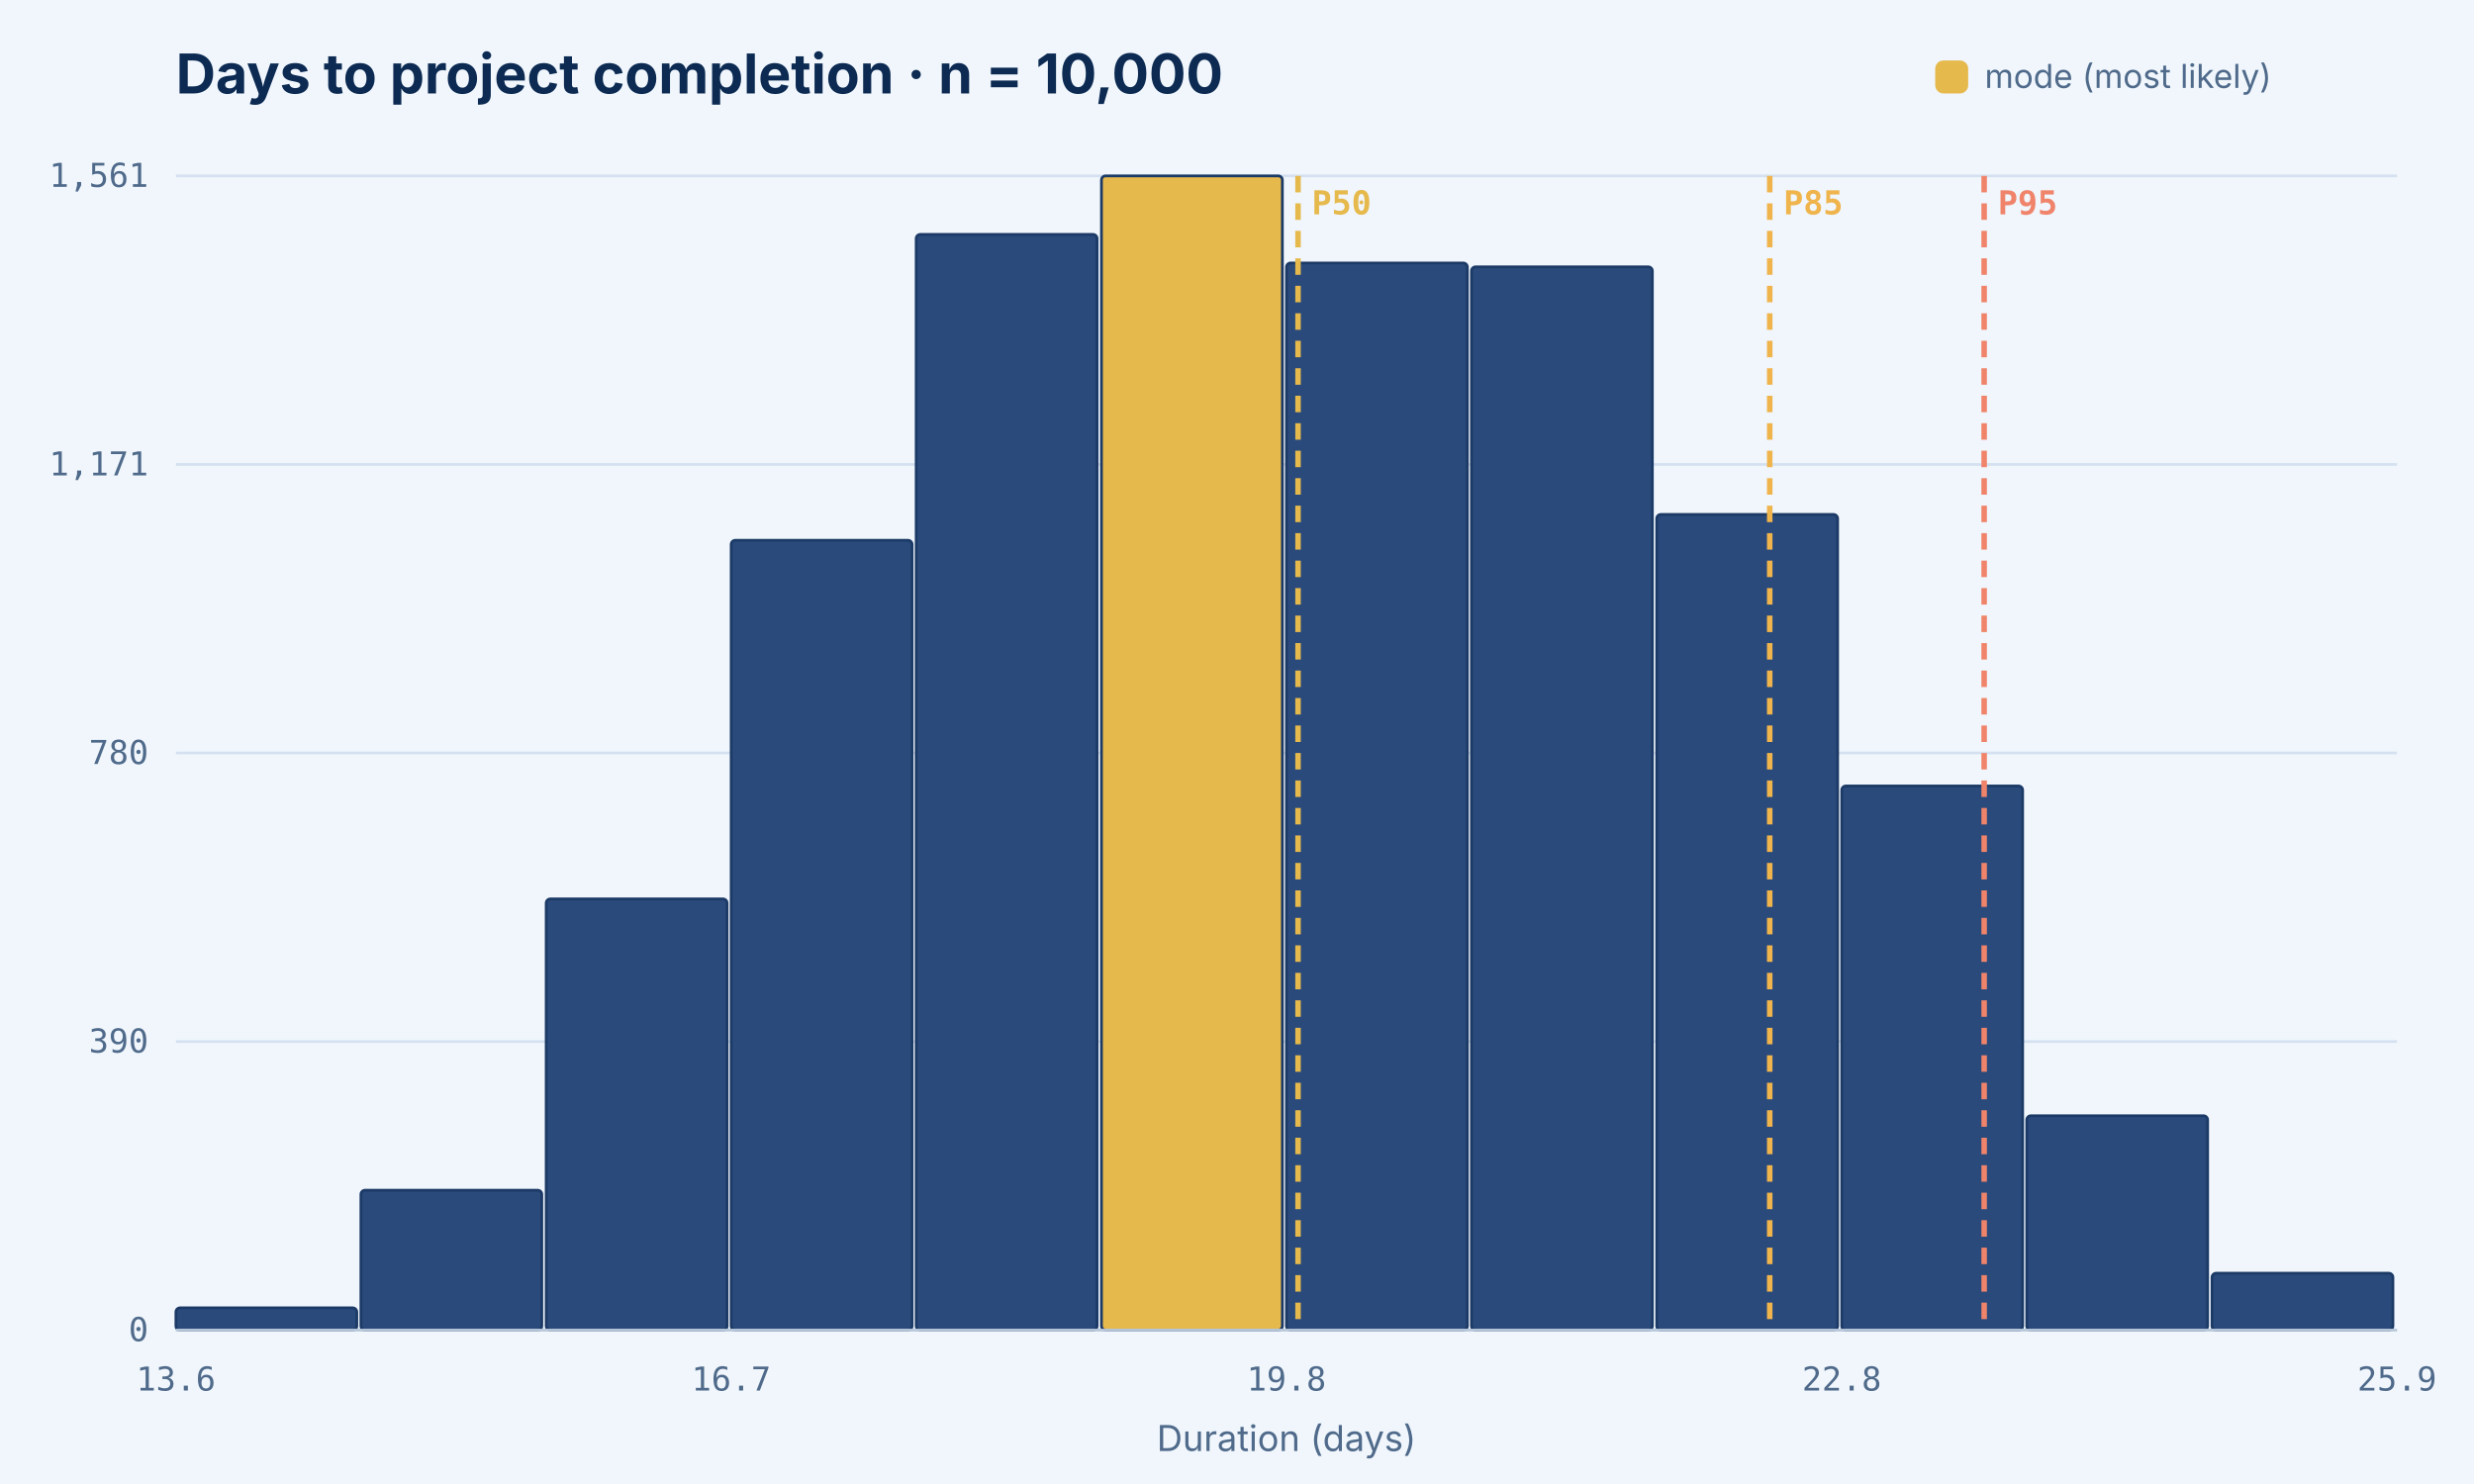
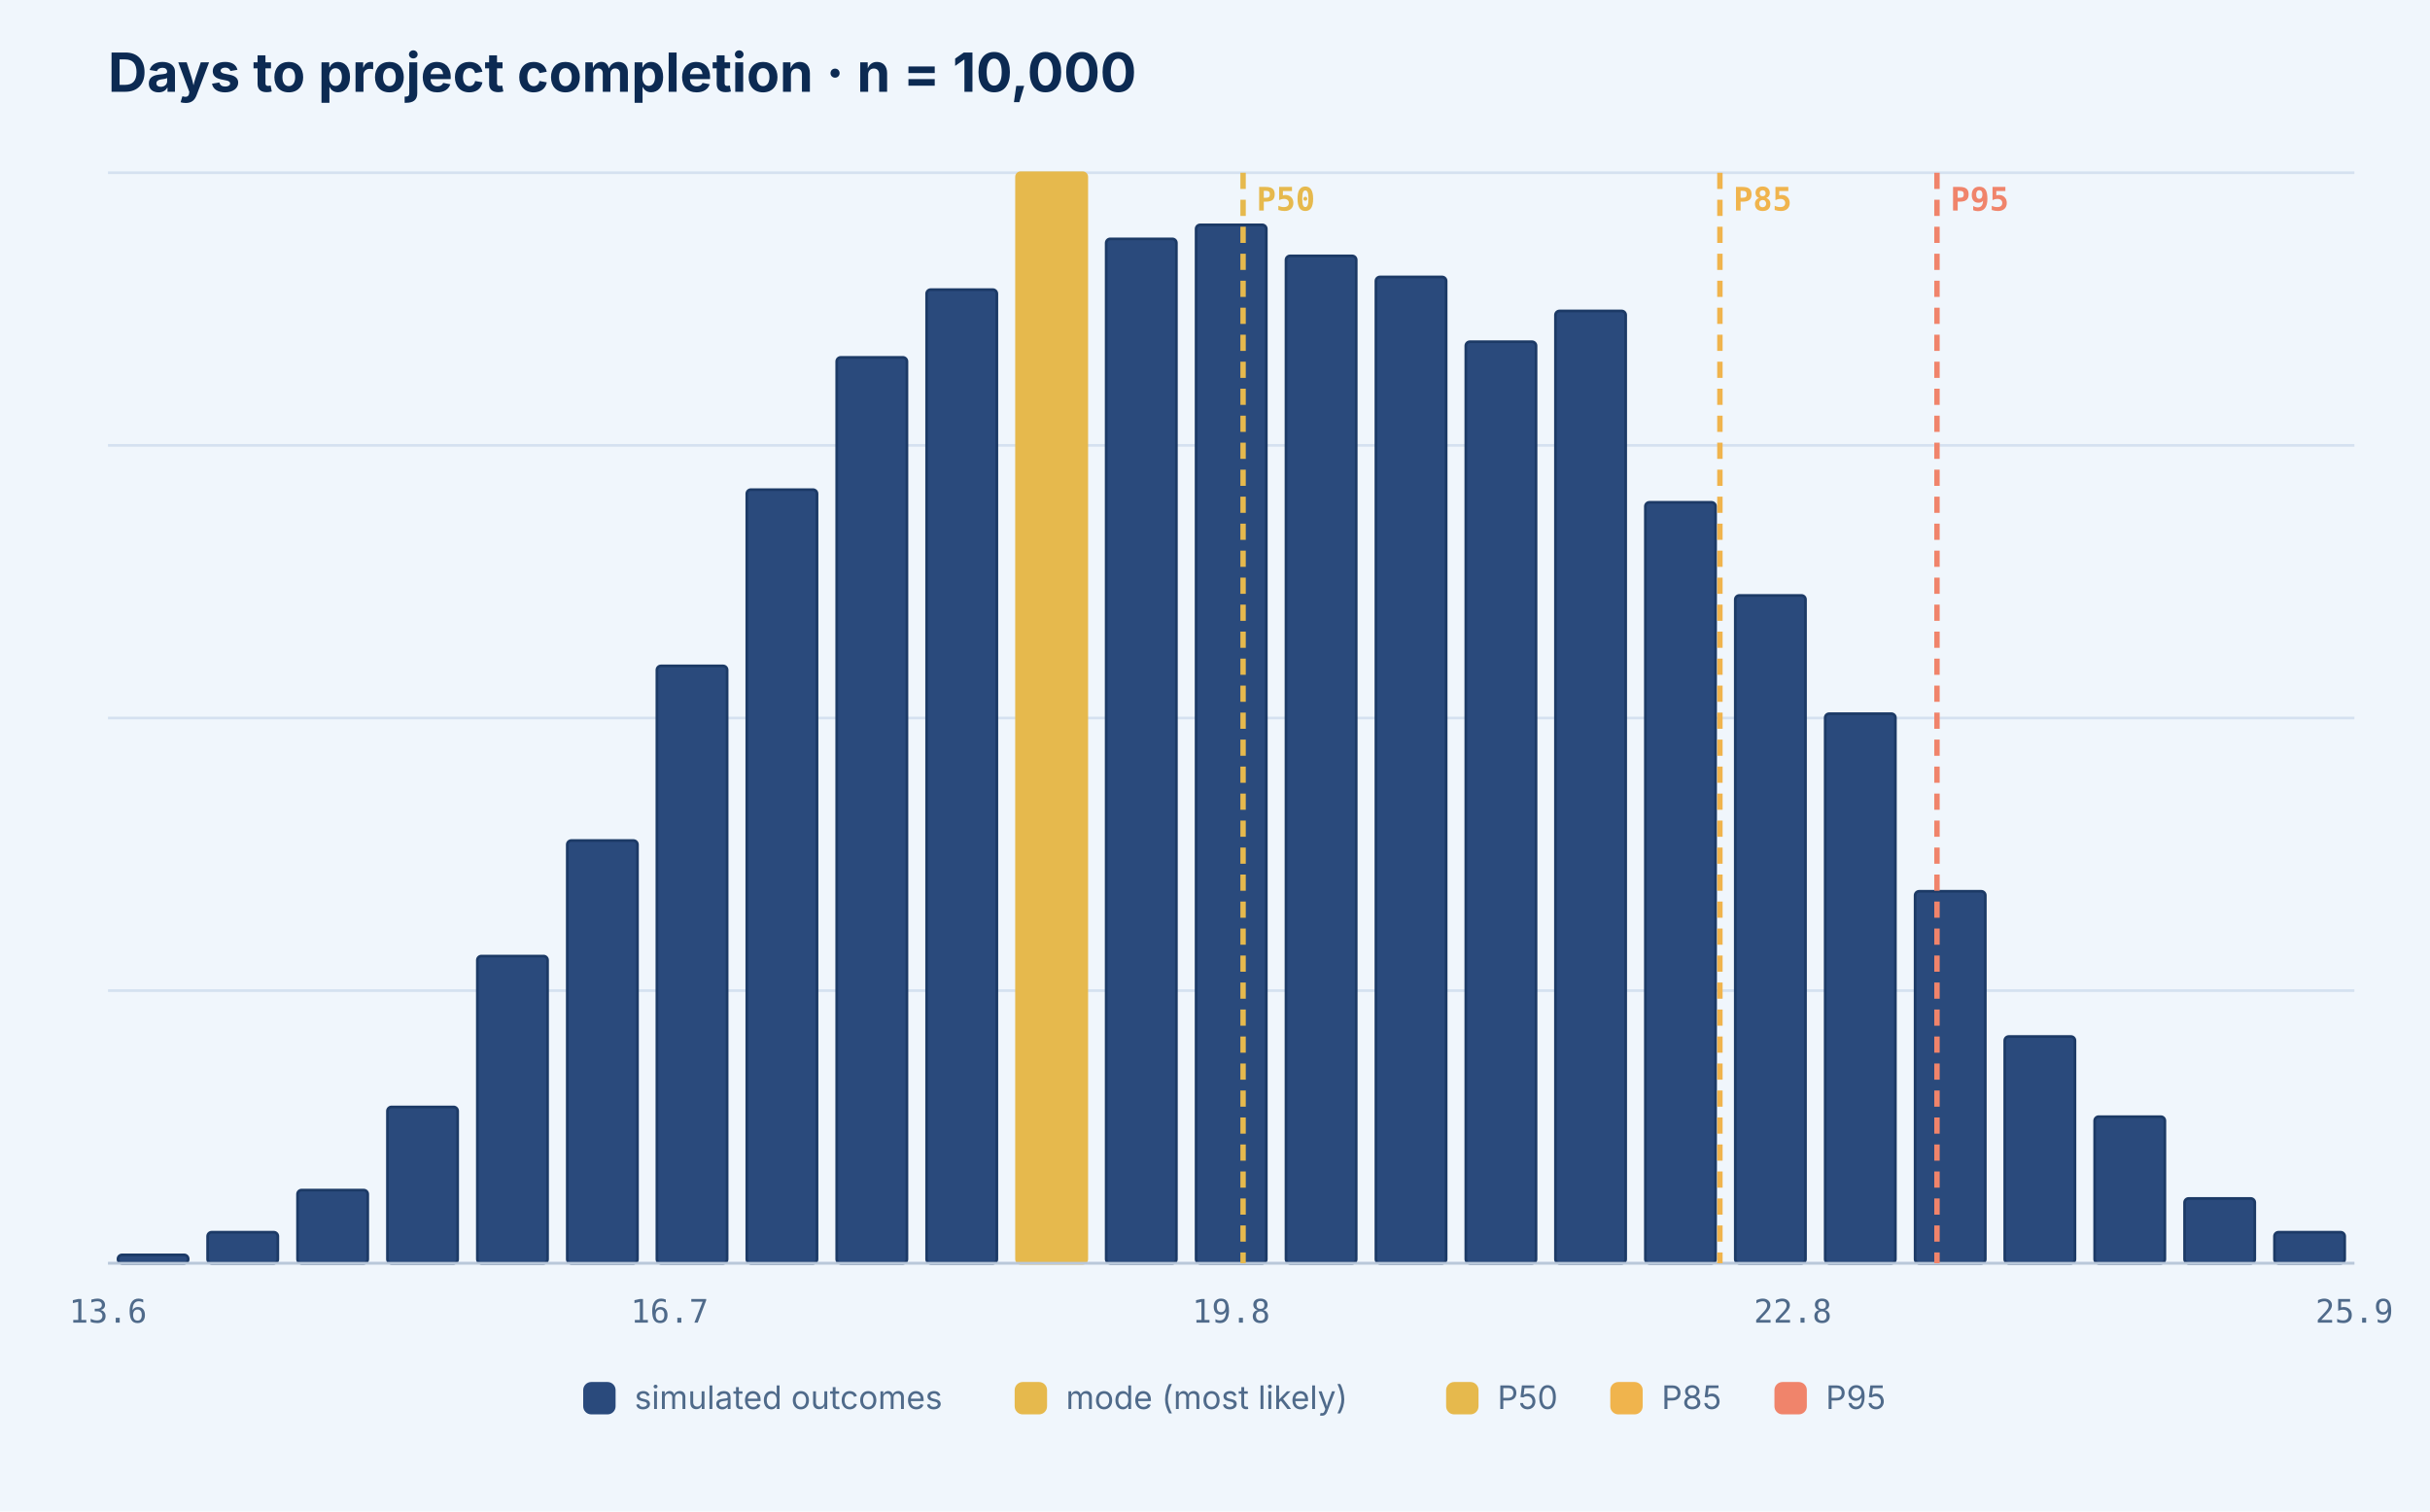
- <svg xmlns="http://www.w3.org/2000/svg" viewBox="0 0 900 540" width="900" height="540" font-family="Inter, 'Helvetica Neue', Arial, sans-serif">
-   <rect width="900" height="540" fill="#f0f6fc" />
-   <text x="64.0" y="34.0" fill="#0c2a52" font-size="20" text-anchor="start" font-weight="700" font-family="'Space Grotesk', Inter, sans-serif">Days to project completion · n = 10,000</text>
-   <line x1="64.0" y1="64.0" x2="872.0" y2="64.0" stroke="#d5e1f0" stroke-width="1" />
-   <text x="54.0" y="68.0" fill="#4f6a8a" font-size="12" text-anchor="end" font-weight="400" font-family="'JetBrains Mono', ui-monospace, monospace">1,561</text>
-   <line x1="64.0" y1="169.0" x2="872.0" y2="169.0" stroke="#d5e1f0" stroke-width="1" />
-   <text x="54.0" y="173.0" fill="#4f6a8a" font-size="12" text-anchor="end" font-weight="400" font-family="'JetBrains Mono', ui-monospace, monospace">1,171</text>
-   <line x1="64.0" y1="274.0" x2="872.0" y2="274.0" stroke="#d5e1f0" stroke-width="1" />
-   <text x="54.0" y="278.0" fill="#4f6a8a" font-size="12" text-anchor="end" font-weight="400" font-family="'JetBrains Mono', ui-monospace, monospace">780</text>
-   <line x1="64.0" y1="379.0" x2="872.0" y2="379.0" stroke="#d5e1f0" stroke-width="1" />
-   <text x="54.0" y="383.0" fill="#4f6a8a" font-size="12" text-anchor="end" font-weight="400" font-family="'JetBrains Mono', ui-monospace, monospace">390</text>
-   <line x1="64.0" y1="484.0" x2="872.0" y2="484.0" stroke="#d5e1f0" stroke-width="1" />
-   <text x="54.0" y="488.0" fill="#4f6a8a" font-size="12" text-anchor="end" font-weight="400" font-family="'JetBrains Mono', ui-monospace, monospace">0</text>
-   <rect x="64.0" y="475.9" width="65.8" height="8.1" rx="1.5" fill="#2a4a7c" stroke="#1c3a66" stroke-width="1" />
-   <rect x="131.3" y="433.1" width="65.8" height="50.9" rx="1.5" fill="#2a4a7c" stroke="#1c3a66" stroke-width="1" />
-   <rect x="198.7" y="327.1" width="65.8" height="156.9" rx="1.5" fill="#2a4a7c" stroke="#1c3a66" stroke-width="1" />
-   <rect x="266.0" y="196.6" width="65.8" height="287.4" rx="1.5" fill="#2a4a7c" stroke="#1c3a66" stroke-width="1" />
-   <rect x="333.3" y="85.3" width="65.8" height="398.7" rx="1.5" fill="#2a4a7c" stroke="#1c3a66" stroke-width="1" />
-   <rect x="400.7" y="64.0" width="65.8" height="420.0" rx="1.5" fill="#e6b94d" stroke="#1c3a66" stroke-width="1" />
-   <rect x="468.0" y="95.7" width="65.8" height="388.3" rx="1.5" fill="#2a4a7c" stroke="#1c3a66" stroke-width="1" />
-   <rect x="535.3" y="97.1" width="65.8" height="386.9" rx="1.5" fill="#2a4a7c" stroke="#1c3a66" stroke-width="1" />
-   <rect x="602.7" y="187.2" width="65.8" height="296.8" rx="1.5" fill="#2a4a7c" stroke="#1c3a66" stroke-width="1" />
-   <rect x="670.0" y="286.0" width="65.8" height="198.0" rx="1.5" fill="#2a4a7c" stroke="#1c3a66" stroke-width="1" />
-   <rect x="737.3" y="406.0" width="65.8" height="78.0" rx="1.5" fill="#2a4a7c" stroke="#1c3a66" stroke-width="1" />
-   <rect x="804.7" y="463.3" width="65.8" height="20.7" rx="1.5" fill="#2a4a7c" stroke="#1c3a66" stroke-width="1" />
-   <line x1="64.0" y1="484.0" x2="872.0" y2="484.0" stroke="#b9c8da" stroke-width="1" />
-   <text x="64.0" y="506.0" fill="#4f6a8a" font-size="12" text-anchor="middle" font-weight="400" font-family="'JetBrains Mono', ui-monospace, monospace">13.6</text>
-   <text x="266.0" y="506.0" fill="#4f6a8a" font-size="12" text-anchor="middle" font-weight="400" font-family="'JetBrains Mono', ui-monospace, monospace">16.7</text>
-   <text x="468.0" y="506.0" fill="#4f6a8a" font-size="12" text-anchor="middle" font-weight="400" font-family="'JetBrains Mono', ui-monospace, monospace">19.8</text>
-   <text x="670.0" y="506.0" fill="#4f6a8a" font-size="12" text-anchor="middle" font-weight="400" font-family="'JetBrains Mono', ui-monospace, monospace">22.8</text>
-   <text x="872.0" y="506.0" fill="#4f6a8a" font-size="12" text-anchor="middle" font-weight="400" font-family="'JetBrains Mono', ui-monospace, monospace">25.9</text>
-   <text x="468.0" y="528.0" fill="#4f6a8a" font-size="13" text-anchor="middle" font-weight="400" font-family="Inter, 'Helvetica Neue', Arial, sans-serif">Duration (days)</text>
-   <line x1="472.2" y1="64.0" x2="472.2" y2="484.0" stroke="#e6b94d" stroke-width="2" stroke-dasharray="6 4" />
-   <text x="477.2" y="78.0" fill="#e6b94d" font-size="12" text-anchor="start" font-weight="600" font-family="'JetBrains Mono', ui-monospace, monospace">P50</text>
-   <line x1="643.8" y1="64.0" x2="643.8" y2="484.0" stroke="#f0b44d" stroke-width="2" stroke-dasharray="6 4" />
-   <text x="648.8" y="78.0" fill="#f0b44d" font-size="12" text-anchor="start" font-weight="600" font-family="'JetBrains Mono', ui-monospace, monospace">P85</text>
-   <line x1="721.8" y1="64.0" x2="721.8" y2="484.0" stroke="#f0846b" stroke-width="2" stroke-dasharray="6 4" />
-   <text x="726.8" y="78.0" fill="#f0846b" font-size="12" text-anchor="start" font-weight="600" font-family="'JetBrains Mono', ui-monospace, monospace">P95</text>
-   <rect x="704" y="22" width="12" height="12" rx="3" fill="#e6b94d" />
-   <text x="722.0" y="32.0" fill="#4f6a8a" font-size="12" text-anchor="start" font-weight="400" font-family="Inter, 'Helvetica Neue', Arial, sans-serif">mode (most likely)</text>
+ <svg xmlns="http://www.w3.org/2000/svg" viewBox="0 0 900 560" width="900" height="560" font-family="Inter, 'Helvetica Neue', Arial, sans-serif">
+   <rect width="900" height="560" fill="#f0f6fc" />
+   <text x="40.0" y="34.0" fill="#0c2a52" font-size="20" text-anchor="start" font-weight="700" font-family="'Space Grotesk', Inter, sans-serif">Days to project completion · n = 10,000</text>
+   <line x1="40.0" y1="64.0" x2="872.0" y2="64.0" stroke="#d5e1f0" stroke-width="1" />
+   <line x1="40.0" y1="165.0" x2="872.0" y2="165.0" stroke="#d5e1f0" stroke-width="1" />
+   <line x1="40.0" y1="266.0" x2="872.0" y2="266.0" stroke="#d5e1f0" stroke-width="1" />
+   <line x1="40.0" y1="367.0" x2="872.0" y2="367.0" stroke="#d5e1f0" stroke-width="1" />
+   <line x1="40.0" y1="468.0" x2="872.0" y2="468.0" stroke="#d5e1f0" stroke-width="1" />
+   <rect x="43.7" y="464.9" width="26.0" height="3.1" rx="1.5" fill="#2a4a7c" stroke="#1c3a66" stroke-width="1" />
+   <rect x="76.9" y="456.5" width="26.0" height="11.5" rx="1.5" fill="#2a4a7c" stroke="#1c3a66" stroke-width="1" />
+   <rect x="110.2" y="440.9" width="26.0" height="27.1" rx="1.5" fill="#2a4a7c" stroke="#1c3a66" stroke-width="1" />
+   <rect x="143.5" y="410.1" width="26.0" height="57.9" rx="1.5" fill="#2a4a7c" stroke="#1c3a66" stroke-width="1" />
+   <rect x="176.8" y="354.2" width="26.0" height="113.8" rx="1.5" fill="#2a4a7c" stroke="#1c3a66" stroke-width="1" />
+   <rect x="210.1" y="311.4" width="26.0" height="156.6" rx="1.5" fill="#2a4a7c" stroke="#1c3a66" stroke-width="1" />
+   <rect x="243.3" y="246.7" width="26.0" height="221.3" rx="1.5" fill="#2a4a7c" stroke="#1c3a66" stroke-width="1" />
+   <rect x="276.6" y="181.4" width="26.0" height="286.6" rx="1.5" fill="#2a4a7c" stroke="#1c3a66" stroke-width="1" />
+   <rect x="309.9" y="132.4" width="26.0" height="335.6" rx="1.5" fill="#2a4a7c" stroke="#1c3a66" stroke-width="1" />
+   <rect x="343.2" y="107.3" width="26.0" height="360.7" rx="1.5" fill="#2a4a7c" stroke="#1c3a66" stroke-width="1" />
+   <rect x="376.5" y="64.0" width="26.0" height="404.0" rx="1.5" fill="#e6b94d" stroke="#e6b94d" stroke-width="1" />
+   <rect x="409.7" y="88.5" width="26.0" height="379.5" rx="1.5" fill="#2a4a7c" stroke="#1c3a66" stroke-width="1" />
+   <rect x="443.0" y="83.3" width="26.0" height="384.7" rx="1.5" fill="#2a4a7c" stroke="#1c3a66" stroke-width="1" />
+   <rect x="476.3" y="94.8" width="26.0" height="373.2" rx="1.5" fill="#2a4a7c" stroke="#1c3a66" stroke-width="1" />
+   <rect x="509.6" y="102.6" width="26.0" height="365.4" rx="1.5" fill="#2a4a7c" stroke="#1c3a66" stroke-width="1" />
+   <rect x="542.9" y="126.6" width="26.0" height="341.4" rx="1.5" fill="#2a4a7c" stroke="#1c3a66" stroke-width="1" />
+   <rect x="576.1" y="115.2" width="26.0" height="352.8" rx="1.5" fill="#2a4a7c" stroke="#1c3a66" stroke-width="1" />
+   <rect x="609.4" y="186.1" width="26.0" height="281.9" rx="1.5" fill="#2a4a7c" stroke="#1c3a66" stroke-width="1" />
+   <rect x="642.7" y="220.6" width="26.0" height="247.4" rx="1.5" fill="#2a4a7c" stroke="#1c3a66" stroke-width="1" />
+   <rect x="676.0" y="264.4" width="26.0" height="203.6" rx="1.5" fill="#2a4a7c" stroke="#1c3a66" stroke-width="1" />
+   <rect x="709.3" y="330.2" width="26.0" height="137.8" rx="1.5" fill="#2a4a7c" stroke="#1c3a66" stroke-width="1" />
+   <rect x="742.5" y="384.0" width="26.0" height="84.0" rx="1.5" fill="#2a4a7c" stroke="#1c3a66" stroke-width="1" />
+   <rect x="775.8" y="413.7" width="26.0" height="54.3" rx="1.5" fill="#2a4a7c" stroke="#1c3a66" stroke-width="1" />
+   <rect x="809.1" y="444.0" width="26.0" height="24.0" rx="1.5" fill="#2a4a7c" stroke="#1c3a66" stroke-width="1" />
+   <rect x="842.4" y="456.5" width="26.0" height="11.5" rx="1.5" fill="#2a4a7c" stroke="#1c3a66" stroke-width="1" />
+   <line x1="40.0" y1="468.0" x2="872.0" y2="468.0" stroke="#b9c8da" stroke-width="1" />
+   <text x="40.0" y="490.0" fill="#4f6a8a" font-size="12" text-anchor="middle" font-weight="400" font-family="'JetBrains Mono', ui-monospace, monospace">13.6</text>
+   <text x="248.0" y="490.0" fill="#4f6a8a" font-size="12" text-anchor="middle" font-weight="400" font-family="'JetBrains Mono', ui-monospace, monospace">16.7</text>
+   <text x="456.0" y="490.0" fill="#4f6a8a" font-size="12" text-anchor="middle" font-weight="400" font-family="'JetBrains Mono', ui-monospace, monospace">19.8</text>
+   <text x="664.0" y="490.0" fill="#4f6a8a" font-size="12" text-anchor="middle" font-weight="400" font-family="'JetBrains Mono', ui-monospace, monospace">22.8</text>
+   <text x="872.0" y="490.0" fill="#4f6a8a" font-size="12" text-anchor="middle" font-weight="400" font-family="'JetBrains Mono', ui-monospace, monospace">25.9</text>
+   <line x1="460.4" y1="64.0" x2="460.4" y2="468.0" stroke="#e6b94d" stroke-width="2" stroke-dasharray="6 4" />
+   <text x="465.4" y="78.0" fill="#e6b94d" font-size="12" text-anchor="start" font-weight="600" font-family="'JetBrains Mono', ui-monospace, monospace">P50</text>
+   <line x1="637.0" y1="64.0" x2="637.0" y2="468.0" stroke="#f0b44d" stroke-width="2" stroke-dasharray="6 4" />
+   <text x="642.0" y="78.0" fill="#f0b44d" font-size="12" text-anchor="start" font-weight="600" font-family="'JetBrains Mono', ui-monospace, monospace">P85</text>
+   <line x1="717.4" y1="64.0" x2="717.4" y2="468.0" stroke="#f0846b" stroke-width="2" stroke-dasharray="6 4" />
+   <text x="722.4" y="78.0" fill="#f0846b" font-size="12" text-anchor="start" font-weight="600" font-family="'JetBrains Mono', ui-monospace, monospace">P95</text>
+   <rect x="216.0" y="512.0" width="12" height="12" rx="3" fill="#2a4a7c" />
+   <text x="235.0" y="522.0" fill="#4f6a8a" font-size="12" text-anchor="start" font-weight="400" font-family="Inter, 'Helvetica Neue', Arial, sans-serif">simulated outcomes</text>
+   <rect x="375.8" y="512.0" width="12" height="12" rx="3" fill="#e6b94d" />
+   <text x="394.8" y="522.0" fill="#4f6a8a" font-size="12" text-anchor="start" font-weight="400" font-family="Inter, 'Helvetica Neue', Arial, sans-serif">mode (most likely)</text>
+   <rect x="535.6" y="512.0" width="12" height="12" rx="3" fill="#e6b94d" />
+   <text x="554.6" y="522.0" fill="#4f6a8a" font-size="12" text-anchor="start" font-weight="400" font-family="Inter, 'Helvetica Neue', Arial, sans-serif">P50</text>
+   <rect x="596.4" y="512.0" width="12" height="12" rx="3" fill="#f0b44d" />
+   <text x="615.4" y="522.0" fill="#4f6a8a" font-size="12" text-anchor="start" font-weight="400" font-family="Inter, 'Helvetica Neue', Arial, sans-serif">P85</text>
+   <rect x="657.2" y="512.0" width="12" height="12" rx="3" fill="#f0846b" />
+   <text x="676.2" y="522.0" fill="#4f6a8a" font-size="12" text-anchor="start" font-weight="400" font-family="Inter, 'Helvetica Neue', Arial, sans-serif">P95</text>
</svg>
